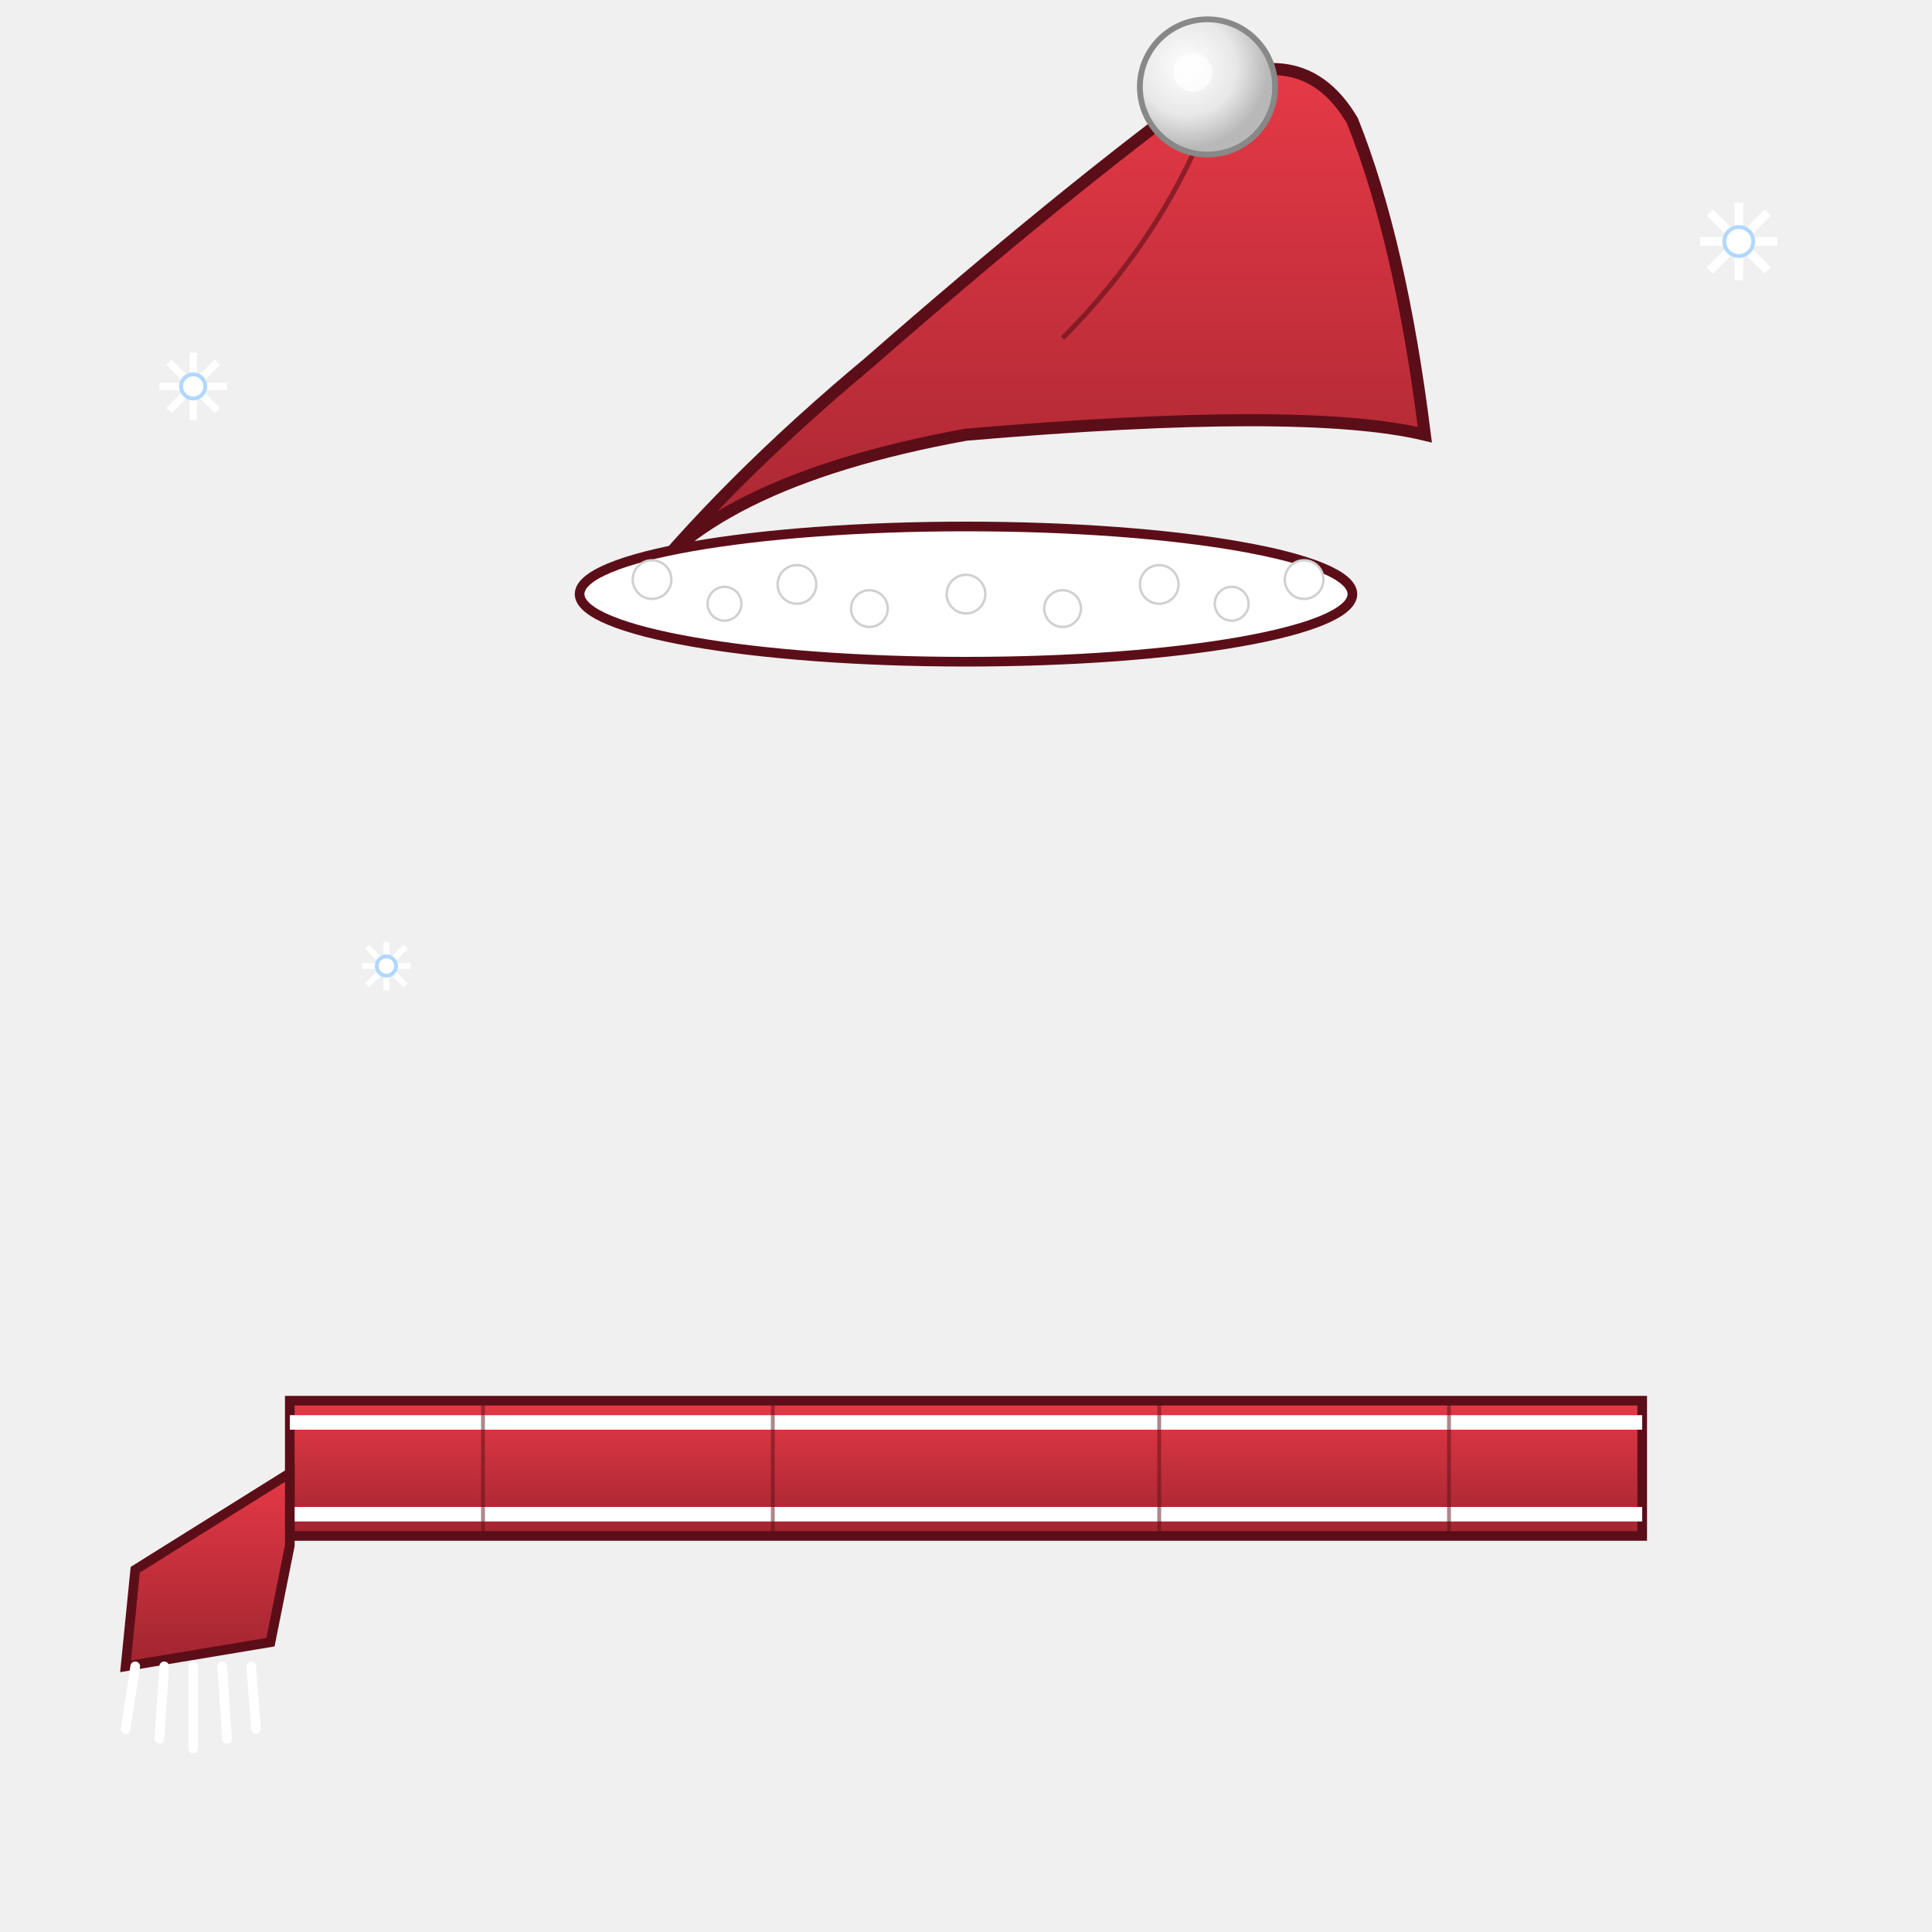
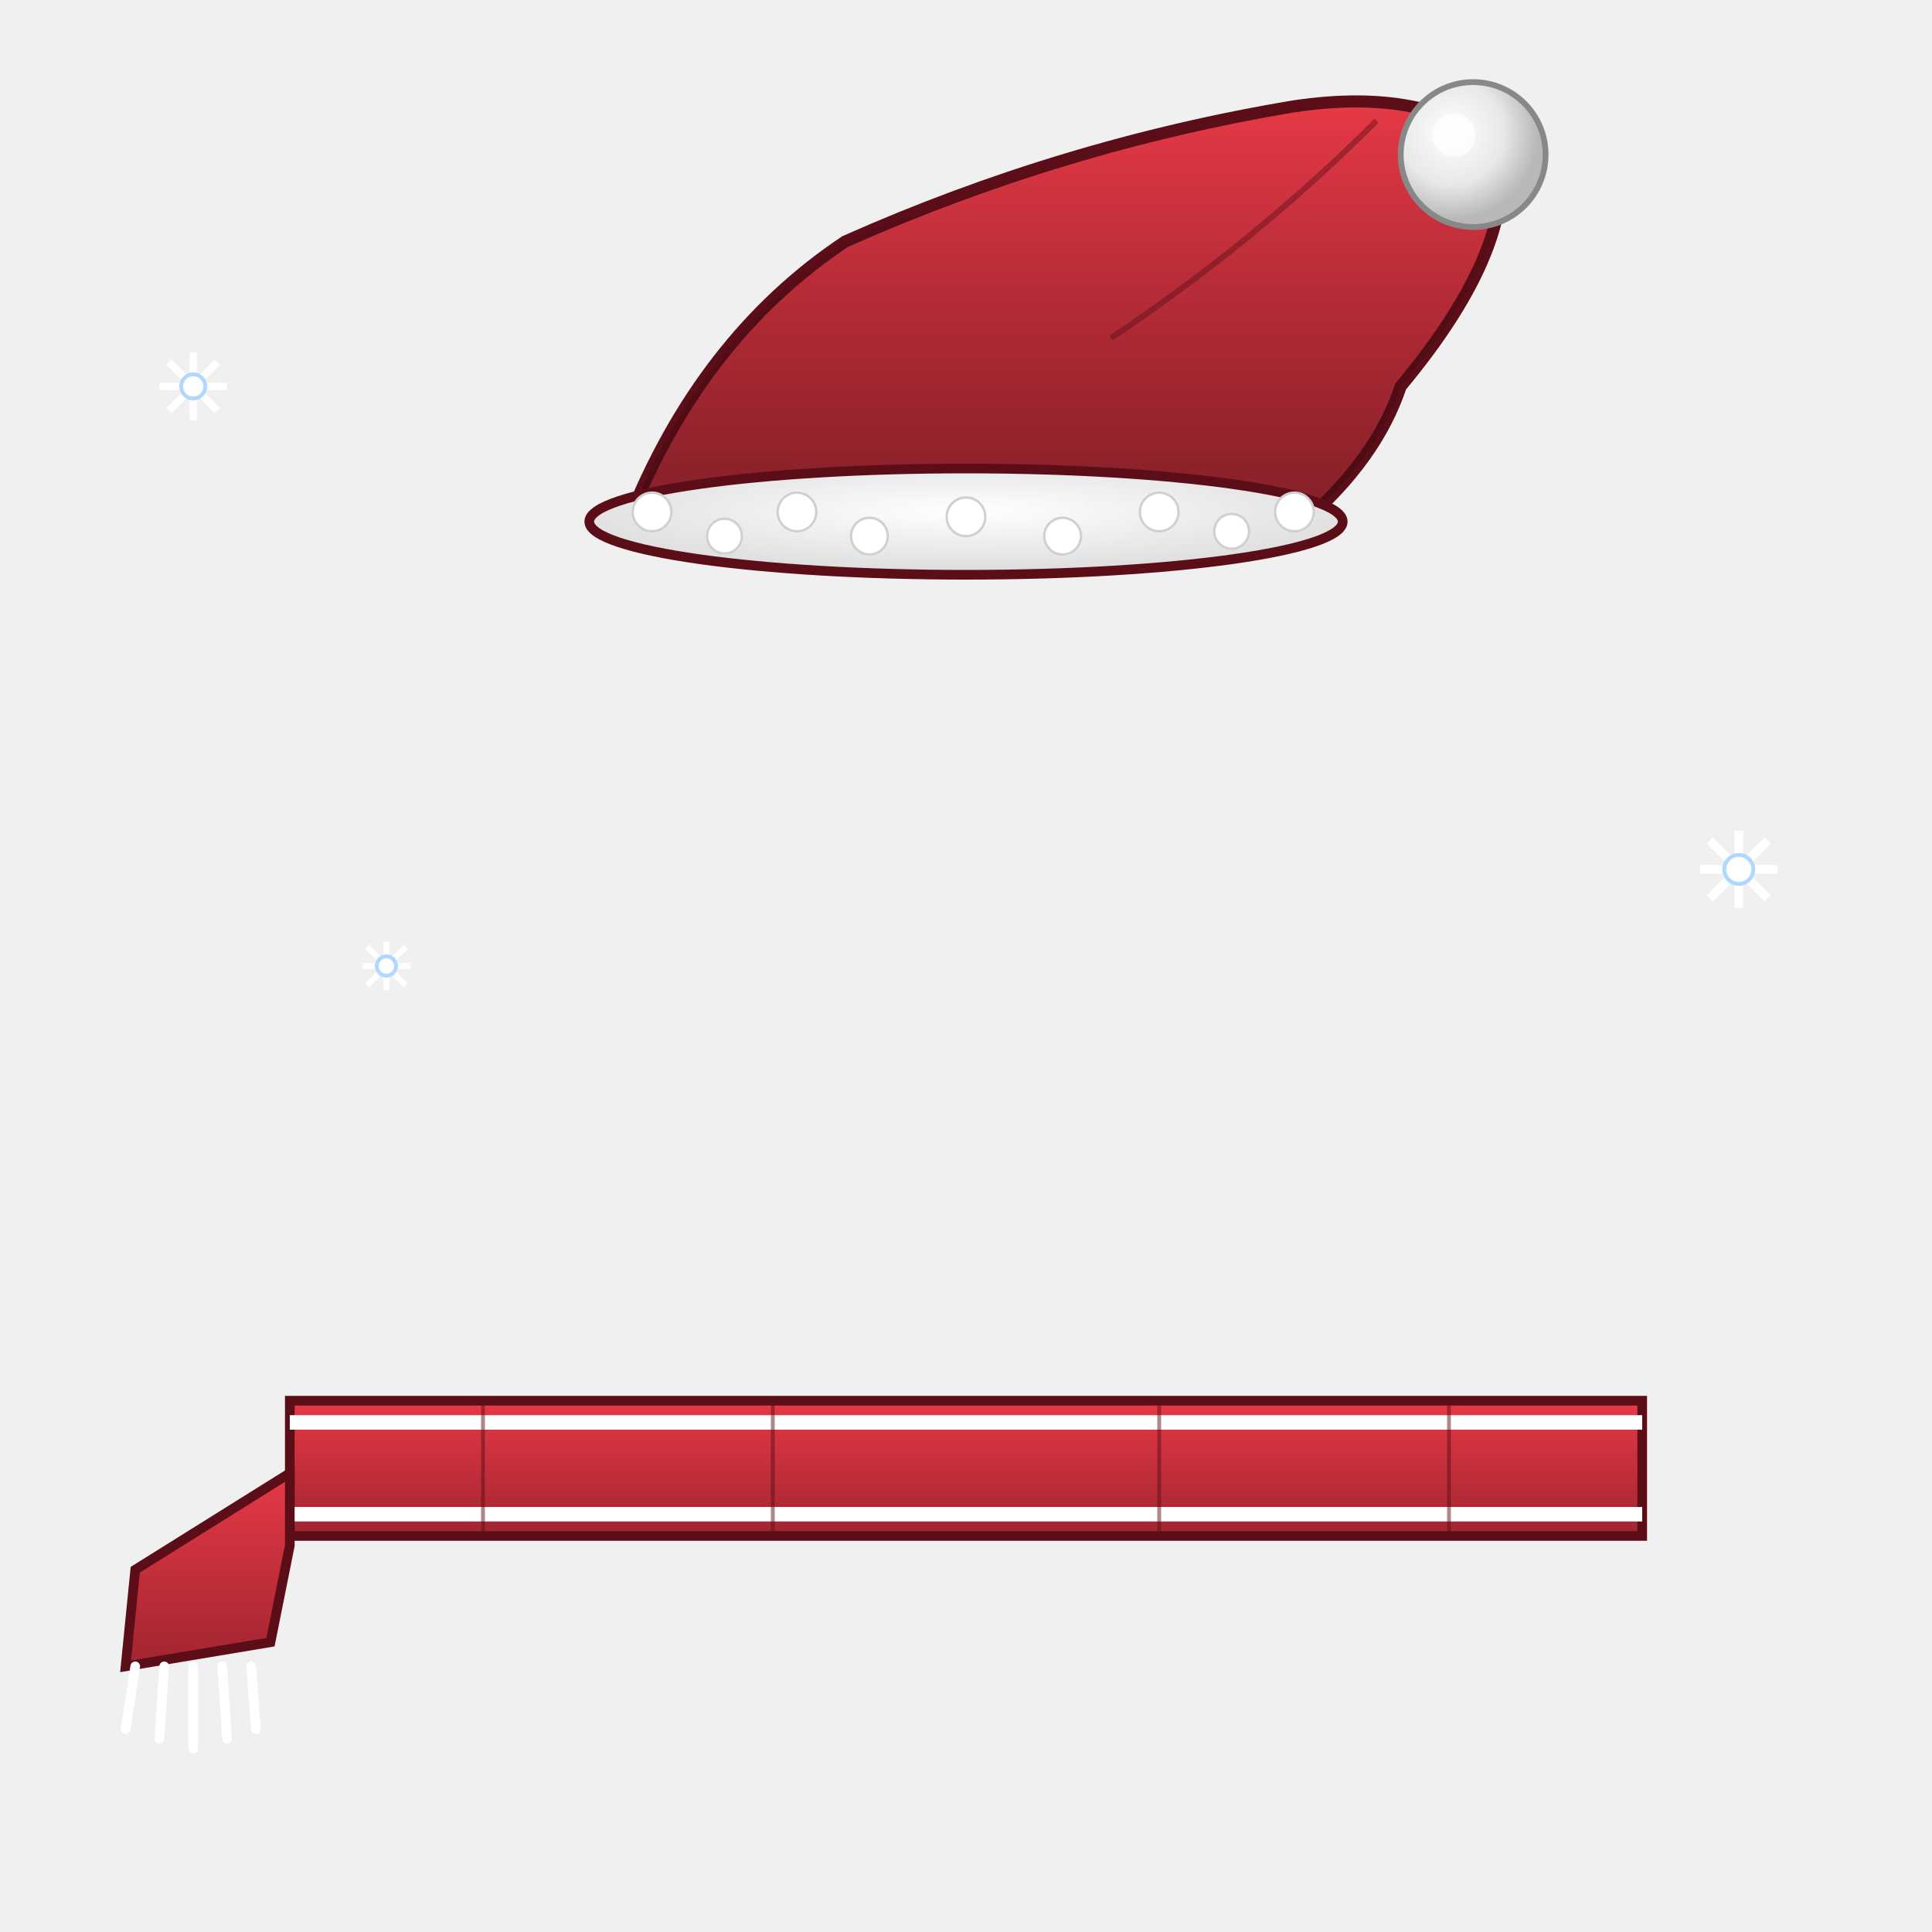
<svg xmlns="http://www.w3.org/2000/svg" viewBox="0 0 400 400" width="400" height="400">
  <defs>
    <linearGradient id="santaHatGrad" x1="0%" y1="0%" x2="0%" y2="100%">
      <stop offset="0%" stop-color="#E63946" />
      <stop offset="100%" stop-color="#A02530" />
    </linearGradient>
+     <linearGradient id="santaHatShade" x1="0%" y1="0%" x2="0%" y2="100%">
+       <stop offset="0%" stop-color="#000000" stop-opacity="0.0" />
+       <stop offset="100%" stop-color="#000000" stop-opacity="0.18" />
+     </linearGradient>
    <radialGradient id="pompon" cx="35%" cy="35%" r="60%">
      <stop offset="0%" stop-color="#FFFFFF" />
      <stop offset="60%" stop-color="#E8E8E8" />
      <stop offset="100%" stop-color="#B8B8B8" />
    </radialGradient>
+     <radialGradient id="ribbet" cx="50%" cy="40%" r="60%">
+       <stop offset="0%" stop-color="#FFFFFF" />
+       <stop offset="100%" stop-color="#DCDCDC" />
+     </radialGradient>
  </defs>
  <g>
-     <path d="M 130 125              Q 145 100 200 90              Q 270 84 295 90              Q 290 50 280 25              Q 270 8 250 18              Q 220 40 180 75              Q 150 100 130 125 Z" fill="url(#santaHatGrad)" stroke="#5C0E18" stroke-width="2.5" />
-     <path d="M 250 25 Q 240 50 220 70" stroke="#5C0E18" stroke-width="1" opacity="0.6" fill="none" />
-     <ellipse cx="200" cy="123" rx="80" ry="14" fill="#FFFFFF" stroke="#5C0E18" stroke-width="2" />
+     <path d="M 130 108              Q 145 70 175 50              Q 220 30 268 22              Q 295 18 310 30              Q 315 50 290 80              Q 285 95 270 108              Z" fill="url(#santaHatGrad)" stroke="#5C0E18" stroke-width="2.5" />
+     <path d="M 130 108              Q 145 70 175 50              Q 220 30 268 22              Q 295 18 310 30              Q 315 50 290 80              Q 285 95 270 108              Z" fill="url(#santaHatShade)" />
+     <path d="M 285 25 Q 260 50 230 70" stroke="#5C0E18" stroke-width="1.2" opacity="0.45" fill="none" />
+     <ellipse cx="200" cy="108" rx="78" ry="11" fill="url(#ribbet)" stroke="#5C0E18" stroke-width="2" />
    <g fill="#FFFFFF" stroke="#D0D0D0" stroke-width="0.5">
-       <circle cx="135" cy="120" r="4" />
-       <circle cx="150" cy="125" r="3.5" />
-       <circle cx="165" cy="121" r="4" />
-       <circle cx="180" cy="126" r="3.8" />
-       <circle cx="200" cy="123" r="4" />
-       <circle cx="220" cy="126" r="3.8" />
-       <circle cx="240" cy="121" r="4" />
-       <circle cx="255" cy="125" r="3.5" />
-       <circle cx="270" cy="120" r="4" />
+       <circle cx="135" cy="106" r="4" />
+       <circle cx="150" cy="111" r="3.6" />
+       <circle cx="165" cy="106" r="4" />
+       <circle cx="180" cy="111" r="3.8" />
+       <circle cx="200" cy="107" r="4" />
+       <circle cx="220" cy="111" r="3.8" />
+       <circle cx="240" cy="106" r="4" />
+       <circle cx="255" cy="110" r="3.6" />
+       <circle cx="268" cy="106" r="4" />
    </g>
-     <circle cx="250" cy="18" r="14" fill="url(#pompon)" stroke="#888" stroke-width="1.2" />
-     <circle cx="247" cy="15" r="4" fill="#FFFFFF" opacity="0.7" />
+     <circle cx="305" cy="32" r="15" fill="url(#pompon)" stroke="#888" stroke-width="1.2" />
+     <circle cx="301" cy="28" r="4.5" fill="#FFFFFF" opacity="0.75" />
  </g>
  <g>
    <rect x="60" y="290" width="280" height="28" fill="url(#santaHatGrad)" stroke="#5C0E18" stroke-width="2" />
    <g fill="#FFFFFF">
      <rect x="60" y="293" width="280" height="3" />
      <rect x="60" y="312" width="280" height="3" />
    </g>
    <g stroke="#5C0E18" stroke-width="0.8" opacity="0.5" fill="none">
      <line x1="100" y1="290" x2="100" y2="318" />
      <line x1="160" y1="290" x2="160" y2="318" />
      <line x1="240" y1="290" x2="240" y2="318" />
      <line x1="300" y1="290" x2="300" y2="318" />
    </g>
    <path d="M 60 305 L 28 325 L 26 345 L 56 340 L 60 320 Z" fill="url(#santaHatGrad)" stroke="#5C0E18" stroke-width="2" />
    <g stroke="#FFFFFF" stroke-width="2" stroke-linecap="round">
      <line x1="28" y1="345" x2="26" y2="358" />
      <line x1="34" y1="345" x2="33" y2="360" />
      <line x1="40" y1="345" x2="40" y2="362" />
      <line x1="46" y1="345" x2="47" y2="360" />
      <line x1="52" y1="345" x2="53" y2="358" />
    </g>
  </g>
  <g fill="#FFFFFF" stroke="#B0D8FF" stroke-width="0.8">
    <g transform="translate(40, 80)">
      <line x1="0" y1="-7" x2="0" y2="7" stroke="#FFFFFF" stroke-width="1.5" />
      <line x1="-7" y1="0" x2="7" y2="0" stroke="#FFFFFF" stroke-width="1.5" />
      <line x1="-5" y1="-5" x2="5" y2="5" stroke="#FFFFFF" stroke-width="1.5" />
      <line x1="5" y1="-5" x2="-5" y2="5" stroke="#FFFFFF" stroke-width="1.5" />
      <circle r="2.5" fill="#FFFFFF" />
    </g>
-     <g transform="translate(360, 50)">
+     <g transform="translate(360, 180)">
      <line x1="0" y1="-8" x2="0" y2="8" stroke="#FFFFFF" stroke-width="1.8" />
      <line x1="-8" y1="0" x2="8" y2="0" stroke="#FFFFFF" stroke-width="1.8" />
      <line x1="-6" y1="-6" x2="6" y2="6" stroke="#FFFFFF" stroke-width="1.8" />
      <line x1="6" y1="-6" x2="-6" y2="6" stroke="#FFFFFF" stroke-width="1.8" />
      <circle r="3" fill="#FFFFFF" />
    </g>
    <g transform="translate(80, 200)">
      <line x1="0" y1="-5" x2="0" y2="5" stroke="#FFFFFF" stroke-width="1.2" />
      <line x1="-5" y1="0" x2="5" y2="0" stroke="#FFFFFF" stroke-width="1.2" />
      <line x1="-4" y1="-4" x2="4" y2="4" stroke="#FFFFFF" stroke-width="1.2" />
      <line x1="4" y1="-4" x2="-4" y2="4" stroke="#FFFFFF" stroke-width="1.2" />
      <circle r="2" fill="#FFFFFF" />
    </g>
  </g>
</svg>
